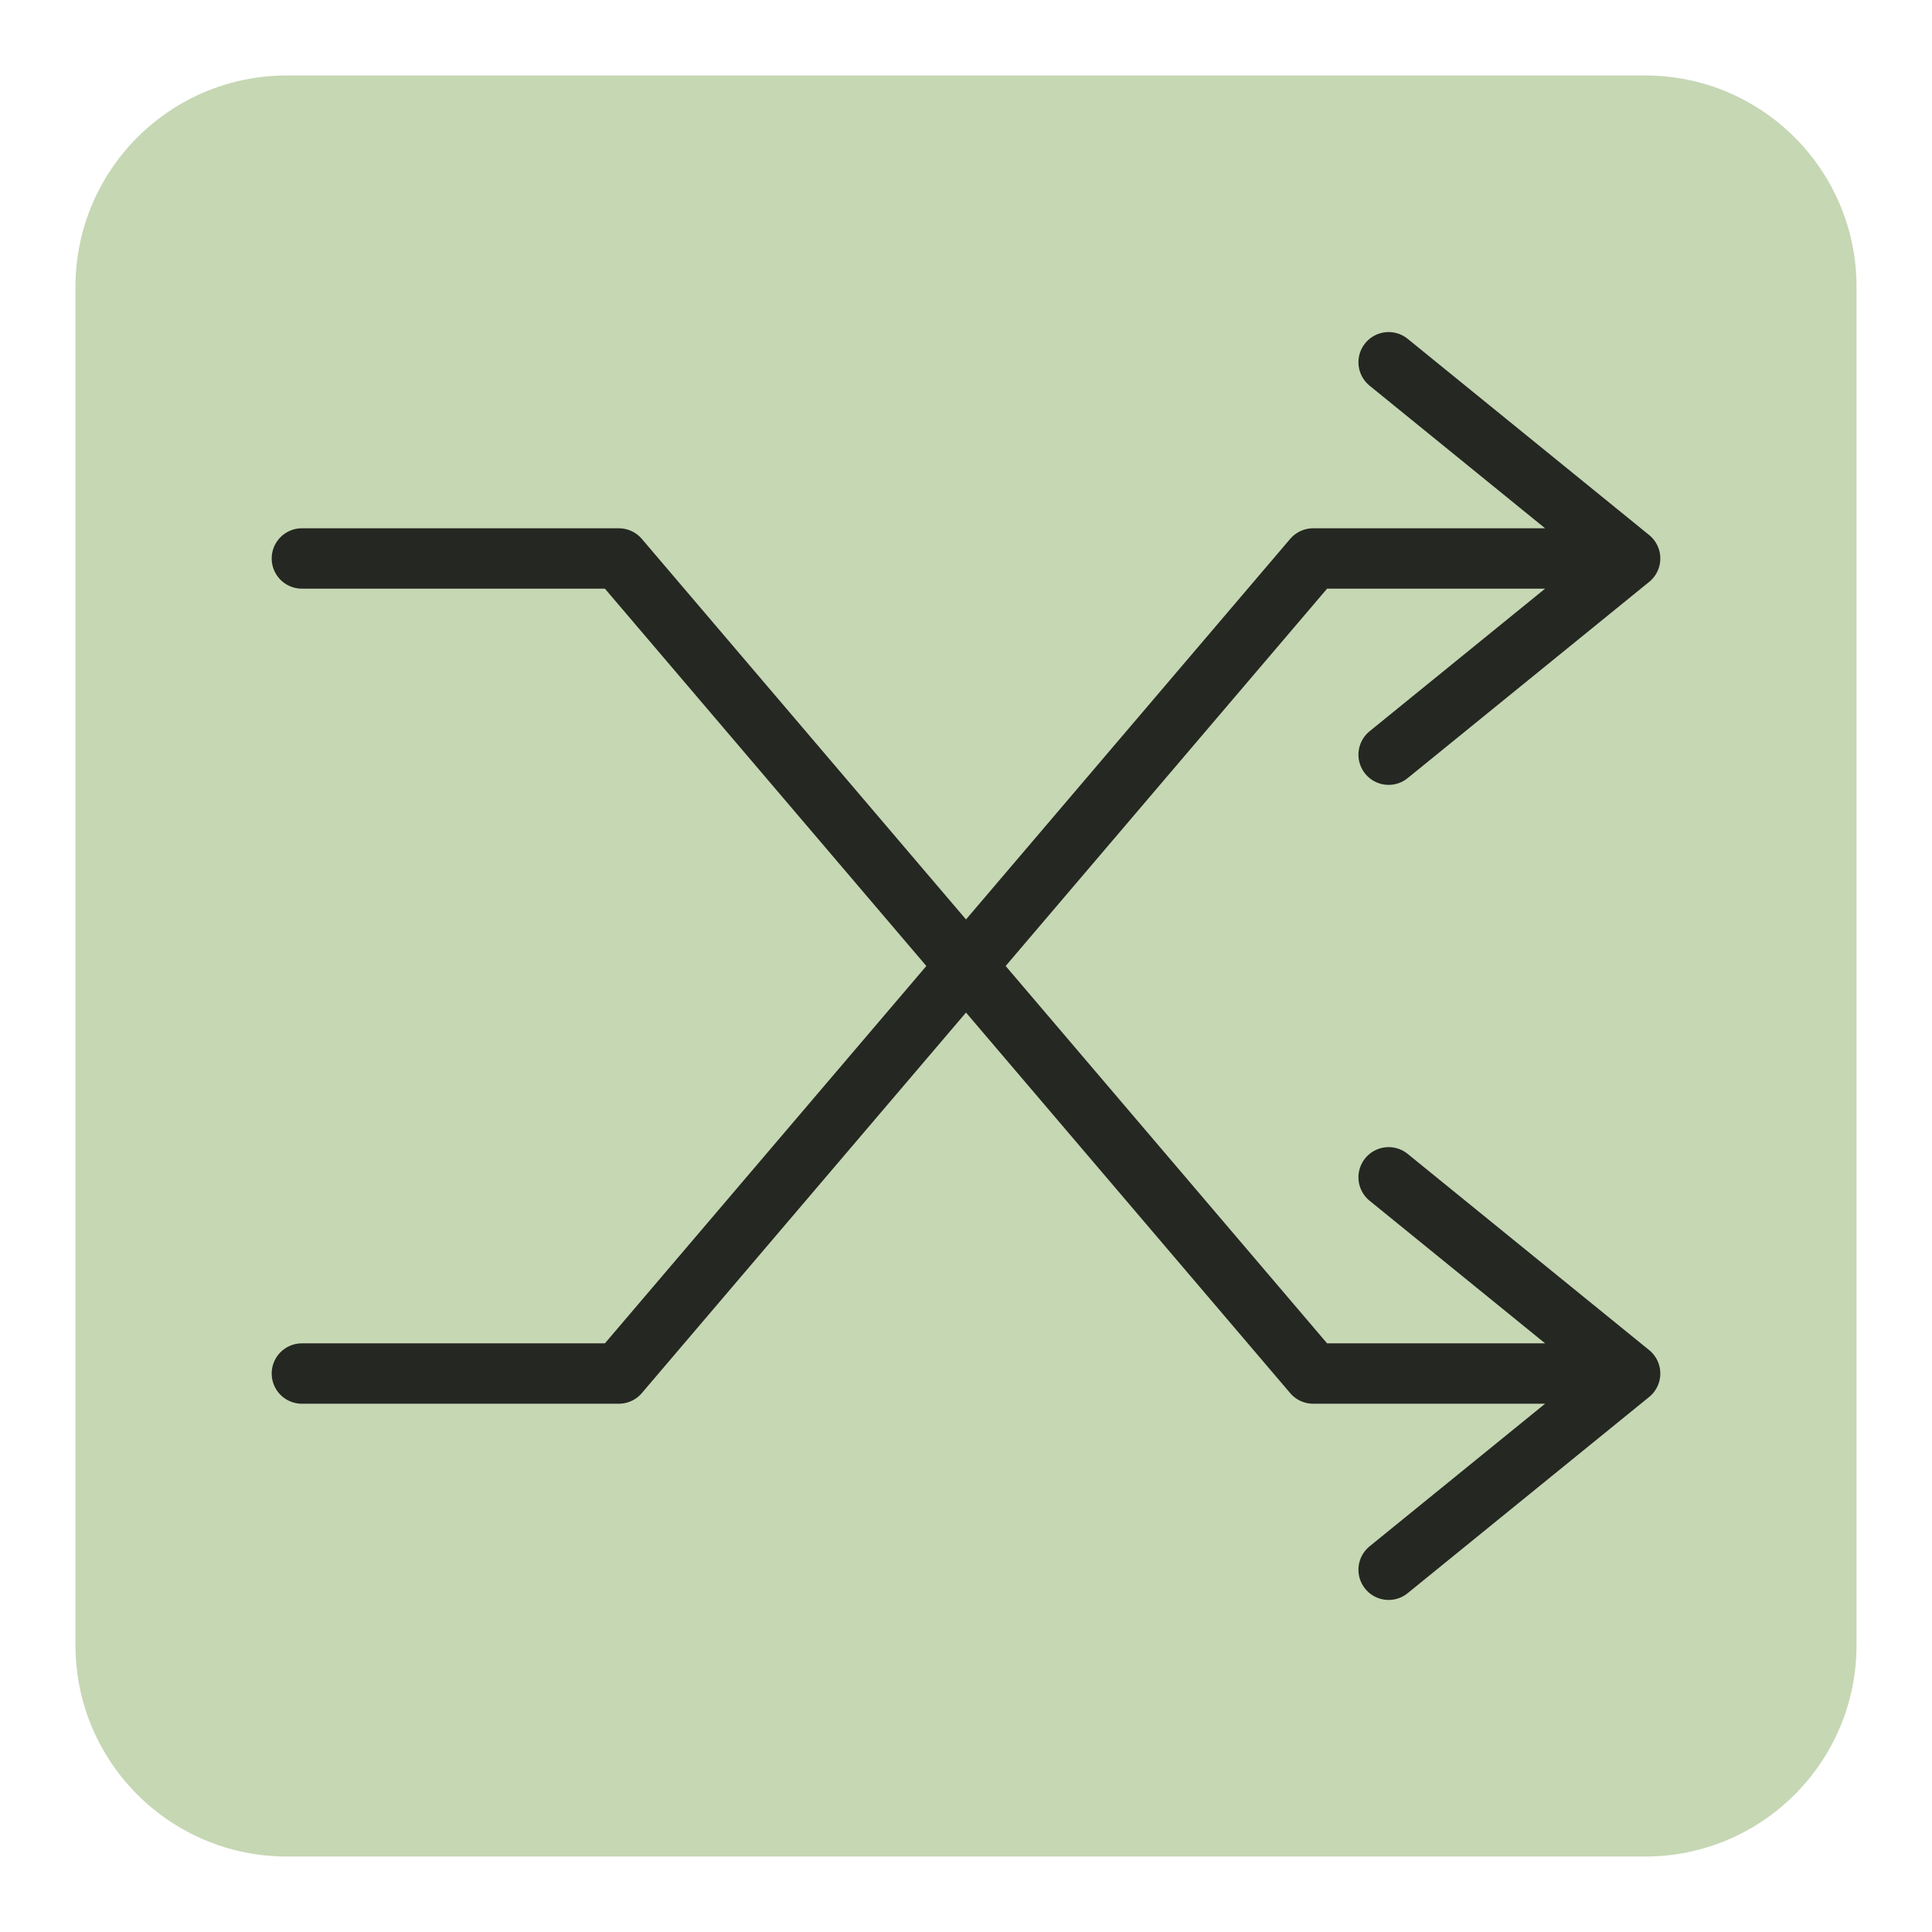
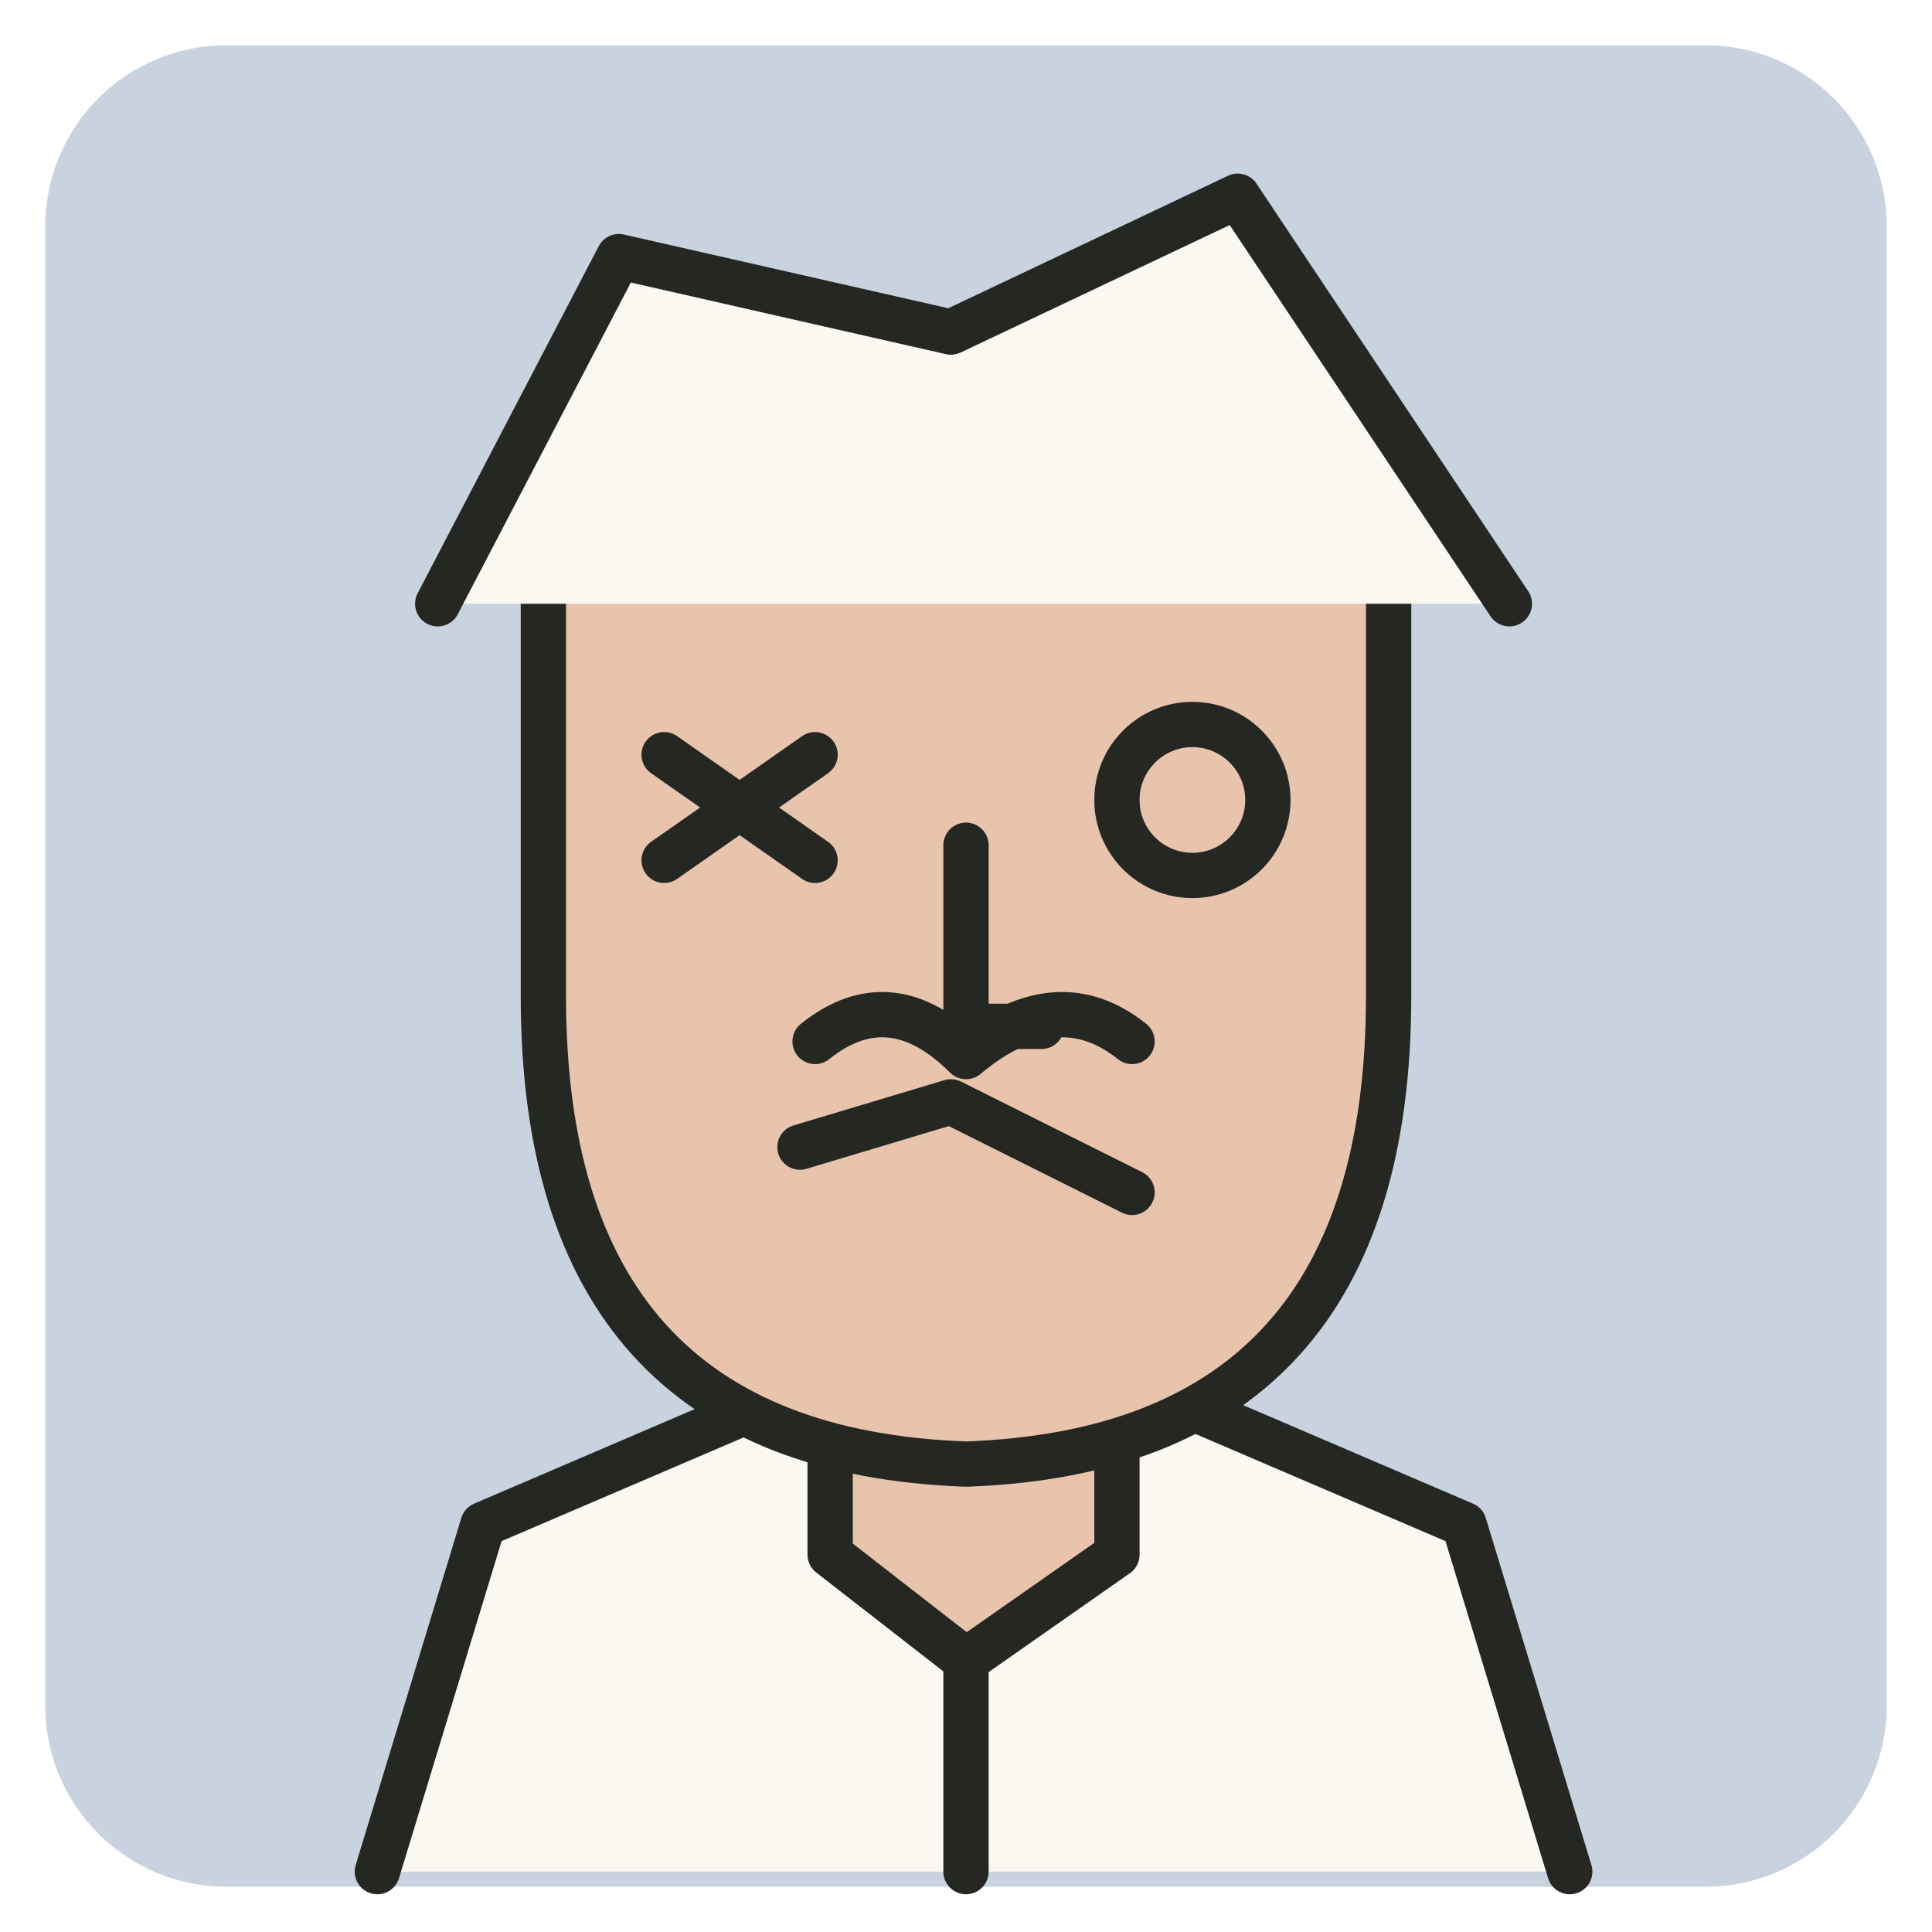
<svg xmlns="http://www.w3.org/2000/svg" width="128" height="128" viewBox="0 0 128 128">
-   <rect x="5" y="5" width="118" height="118" rx="14" fill="#c6d7b4" />
-   <g stroke="#252722" stroke-width="4" stroke-linecap="round" stroke-linejoin="round" fill="none">
-     <path d="M20 37H41L87 91H108M92 78L108 91L92 104M20 91H41L87 37H108M92 24L108 37L92 50" />
+   <rect x="3" y="3" width="122" height="122" rx="12" fill="#c9d2df" />
+   <g stroke="#252722" stroke-width="3" stroke-linecap="round" stroke-linejoin="round">
+     <path d="M25 124L32 101L53 92H76L97 101L104 124" fill="#faf8f0" />
+     <path d="M55 89V103L64 110L74 103V89" fill="#e8c4ad" />
+     <path d="M36 37V66Q36 96 64 97Q92 96 92 66V37Z" fill="#e8c4ad" />
+     <path d="M29 40L41 17L63 22L82 13L100 40" fill="#faf8f0" />
+     <g fill="none">
+       <path d="M44 50L54 57M54 50L44 57" />
+       <circle cx="79" cy="53" r="5" />
+       <path d="M64 56V68H69" />
+       <path d="M53 76L63 73L75 79" />
+     </g>
+     <path d="M54 69Q59 65 64 70Q70 65 75 69" fill="none" />
+     <path d="M64 110V124" fill="none" />
  </g>
</svg>
